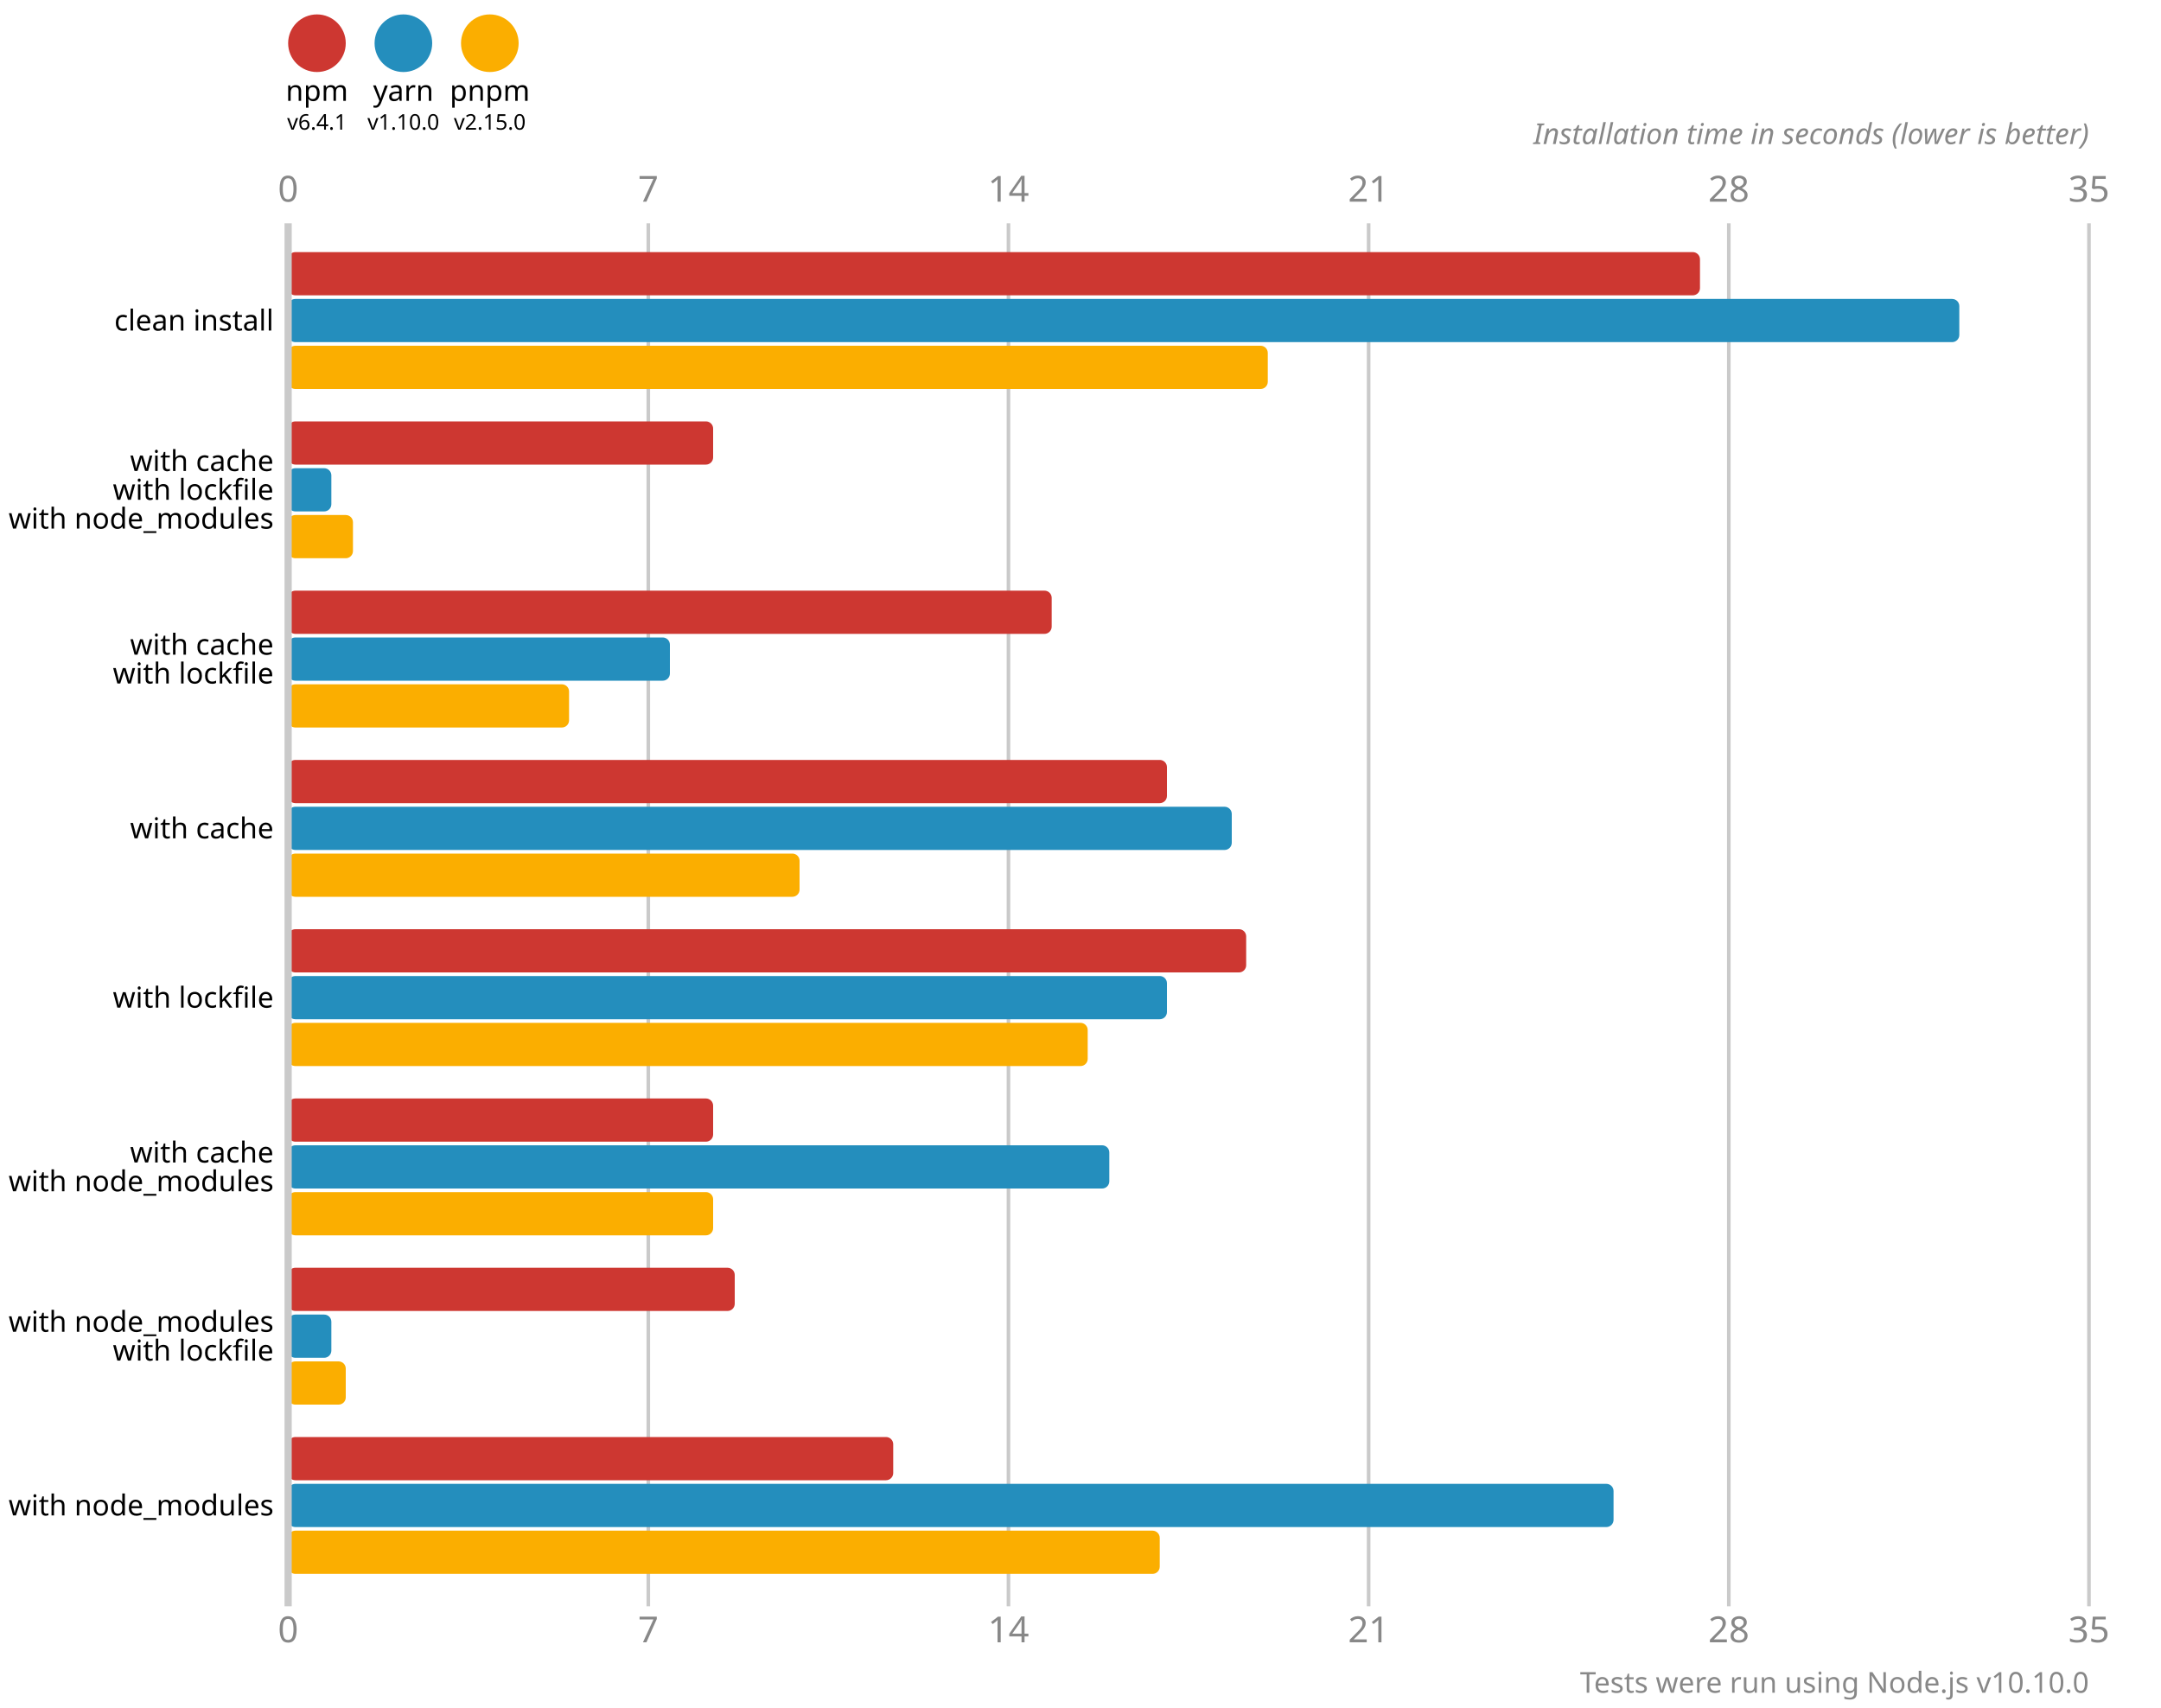
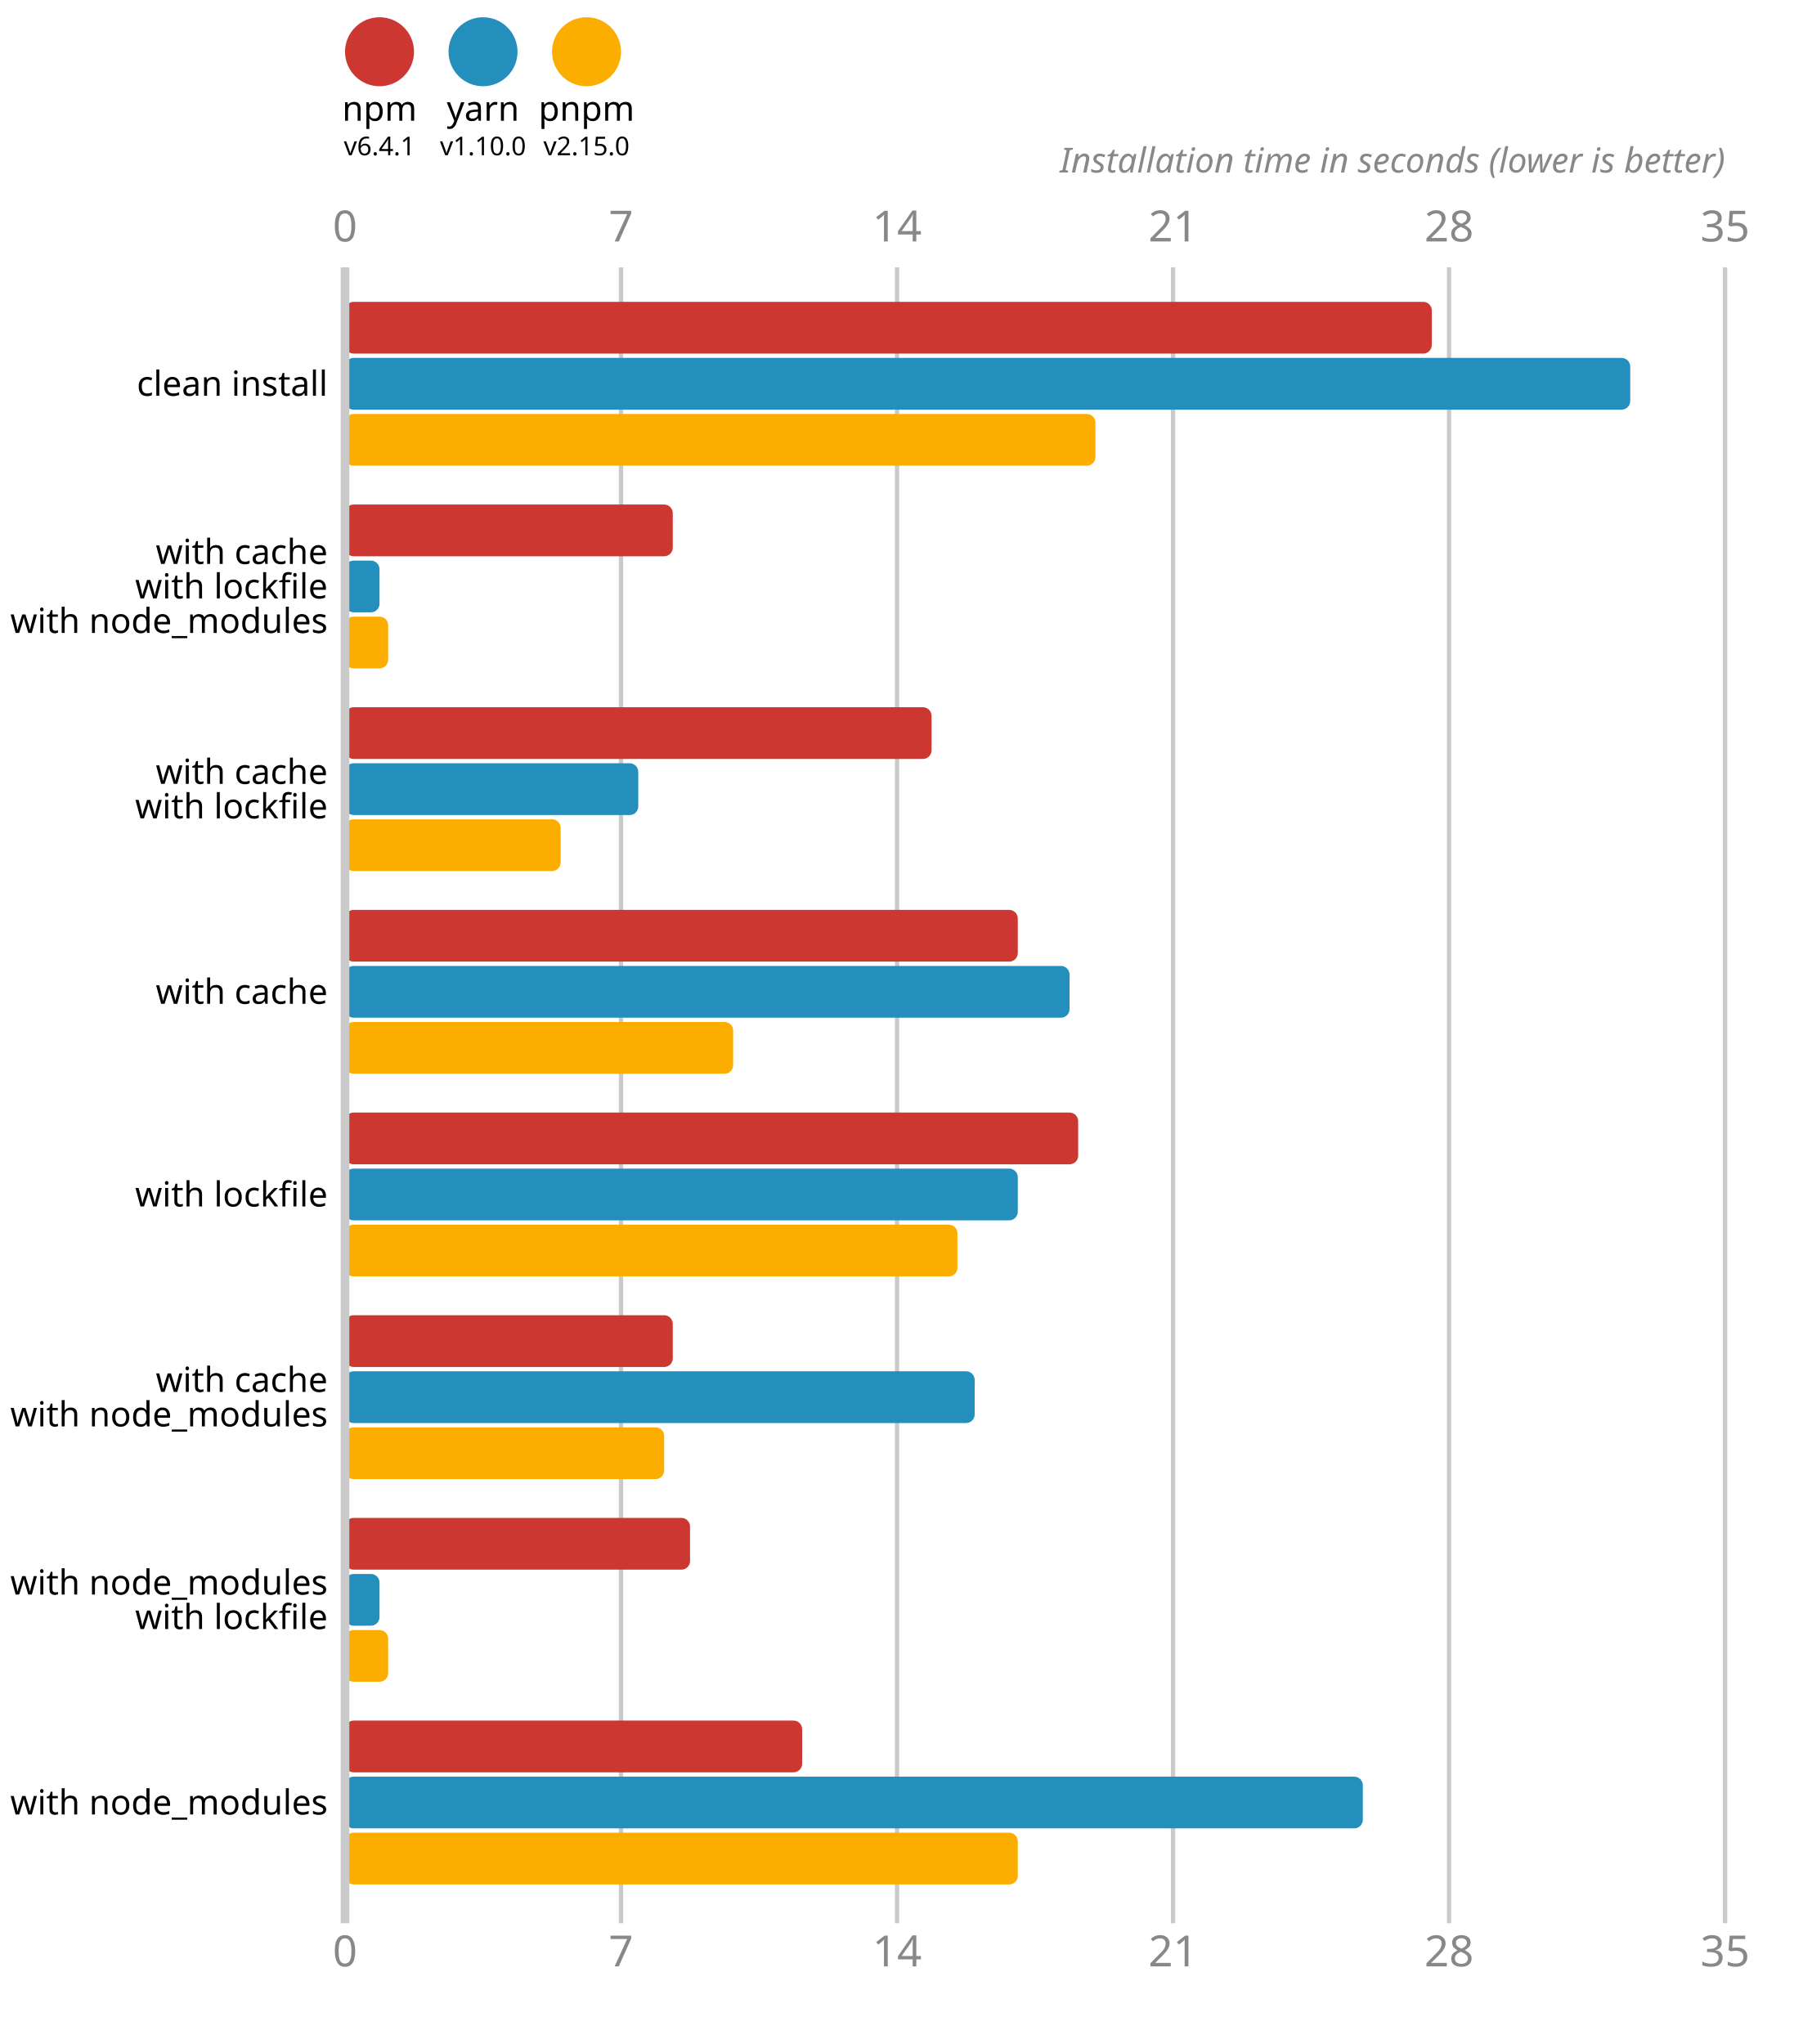
- <svg xmlns="http://www.w3.org/2000/svg" version="1.1" viewBox="0 0 300 237">
+ <svg xmlns="http://www.w3.org/2000/svg" version="1.1" viewBox="0 0 210 237">
  <style>
    .font { font-family: sans-serif; }
    .s3 { font-size: 3px; }
    .s4 { font-size: 4px; }
    .s5 { font-size: 5px; }
    .line { stroke: #cacaca; }
    .width { stroke-width: 0.5; }
    .text { fill: #888; }
  </style>
  <circle cx="44" cy="6" r="4" fill="#cd3731" />
  <text x="44" y="14" class="font s4" text-anchor="middle">npm</text>
  <text x="44" y="18" class="font s3" text-anchor="middle">v6.4.1</text>
  <circle cx="56" cy="6" r="4" fill="#248ebd" />
  <text x="56" y="14" class="font s4" text-anchor="middle">yarn</text>
  <text x="56" y="18" class="font s3" text-anchor="middle">v1.10.0</text>
  <circle cx="68" cy="6" r="4" fill="#fbae00" />
  <text x="68" y="14" class="font s4" text-anchor="middle">pnpm</text>
  <text x="68" y="18" class="font s3" text-anchor="middle">v2.15.0</text>
  <text x="40" y="28" class="font s5 text" text-anchor="middle">0</text>
  <text x="40" y="228" class="font s5 text" text-anchor="middle">0</text>
-   <line x1="90" y1="31" x2="90" y2="223" class="line width" />
-   <text x="90" y="28" class="font s5 text" text-anchor="middle">7</text>
-   <text x="90" y="228" class="font s5 text" text-anchor="middle">7</text>
-   <line x1="140" y1="31" x2="140" y2="223" class="line width" />
-   <text x="140" y="28" class="font s5 text" text-anchor="middle">14</text>
-   <text x="140" y="228" class="font s5 text" text-anchor="middle">14</text>
-   <line x1="190" y1="31" x2="190" y2="223" class="line width" />
-   <text x="190" y="28" class="font s5 text" text-anchor="middle">21</text>
-   <text x="190" y="228" class="font s5 text" text-anchor="middle">21</text>
-   <line x1="240" y1="31" x2="240" y2="223" class="line width" />
-   <text x="240" y="28" class="font s5 text" text-anchor="middle">28</text>
-   <text x="240" y="228" class="font s5 text" text-anchor="middle">28</text>
-   <line x1="290" y1="31" x2="290" y2="223" class="line width" />
-   <text x="290" y="28" class="font s5 text" text-anchor="middle">35</text>
-   <text x="290" y="228" class="font s5 text" text-anchor="middle">35</text>
-   <text x="290" y="20" class="font s4 text" font-style="italic" text-anchor="end">Installation time in seconds (lower is better)</text>
-   <rect x="40" y="35" width="196" height="6" fill="#cd3731" rx="1" ry="1" />
-   <rect x="40" y="41.5" width="232" height="6" fill="#248ebd" rx="1" ry="1" />
-   <rect x="40" y="48" width="136" height="6" fill="#fbae00" rx="1" ry="1" />
-   <rect x="40" y="58.5" width="59" height="6" fill="#cd3731" rx="1" ry="1" />
-   <rect x="40" y="65" width="6" height="6" fill="#248ebd" rx="1" ry="1" />
-   <rect x="40" y="71.5" width="9" height="6" fill="#fbae00" rx="1" ry="1" />
-   <rect x="40" y="82" width="106" height="6" fill="#cd3731" rx="1" ry="1" />
-   <rect x="40" y="88.5" width="53" height="6" fill="#248ebd" rx="1" ry="1" />
-   <rect x="40" y="95" width="39" height="6" fill="#fbae00" rx="1" ry="1" />
-   <rect x="40" y="105.5" width="122" height="6" fill="#cd3731" rx="1" ry="1" />
-   <rect x="40" y="112" width="131" height="6" fill="#248ebd" rx="1" ry="1" />
-   <rect x="40" y="118.5" width="71" height="6" fill="#fbae00" rx="1" ry="1" />
-   <rect x="40" y="129" width="133" height="6" fill="#cd3731" rx="1" ry="1" />
-   <rect x="40" y="135.5" width="122" height="6" fill="#248ebd" rx="1" ry="1" />
-   <rect x="40" y="142" width="111" height="6" fill="#fbae00" rx="1" ry="1" />
-   <rect x="40" y="152.5" width="59" height="6" fill="#cd3731" rx="1" ry="1" />
-   <rect x="40" y="159" width="114" height="6" fill="#248ebd" rx="1" ry="1" />
-   <rect x="40" y="165.5" width="59" height="6" fill="#fbae00" rx="1" ry="1" />
-   <rect x="40" y="176" width="62" height="6" fill="#cd3731" rx="1" ry="1" />
-   <rect x="40" y="182.5" width="6" height="6" fill="#248ebd" rx="1" ry="1" />
-   <rect x="40" y="189" width="8" height="6" fill="#fbae00" rx="1" ry="1" />
-   <rect x="40" y="199.5" width="84" height="6" fill="#cd3731" rx="1" ry="1" />
-   <rect x="40" y="206" width="184" height="6" fill="#248ebd" rx="1" ry="1" />
-   <rect x="40" y="212.5" width="121" height="6" fill="#fbae00" rx="1" ry="1" />
+   <line x1="72" y1="31" x2="72" y2="223" class="line width" />
+   <text x="72" y="28" class="font s5 text" text-anchor="middle">7</text>
+   <text x="72" y="228" class="font s5 text" text-anchor="middle">7</text>
+   <line x1="104" y1="31" x2="104" y2="223" class="line width" />
+   <text x="104" y="28" class="font s5 text" text-anchor="middle">14</text>
+   <text x="104" y="228" class="font s5 text" text-anchor="middle">14</text>
+   <line x1="136" y1="31" x2="136" y2="223" class="line width" />
+   <text x="136" y="28" class="font s5 text" text-anchor="middle">21</text>
+   <text x="136" y="228" class="font s5 text" text-anchor="middle">21</text>
+   <line x1="168" y1="31" x2="168" y2="223" class="line width" />
+   <text x="168" y="28" class="font s5 text" text-anchor="middle">28</text>
+   <text x="168" y="228" class="font s5 text" text-anchor="middle">28</text>
+   <line x1="200" y1="31" x2="200" y2="223" class="line width" />
+   <text x="200" y="28" class="font s5 text" text-anchor="middle">35</text>
+   <text x="200" y="228" class="font s5 text" text-anchor="middle">35</text>
+   <text x="200" y="20" class="font s4 text" font-style="italic" text-anchor="end">Installation time in seconds (lower is better)</text>
+   <rect x="40" y="35" width="126" height="6" fill="#cd3731" rx="1" ry="1" />
+   <rect x="40" y="41.5" width="149" height="6" fill="#248ebd" rx="1" ry="1" />
+   <rect x="40" y="48" width="87" height="6" fill="#fbae00" rx="1" ry="1" />
+   <rect x="40" y="58.5" width="38" height="6" fill="#cd3731" rx="1" ry="1" />
+   <rect x="40" y="65" width="4" height="6" fill="#248ebd" rx="1" ry="1" />
+   <rect x="40" y="71.5" width="5" height="6" fill="#fbae00" rx="1" ry="1" />
+   <rect x="40" y="82" width="68" height="6" fill="#cd3731" rx="1" ry="1" />
+   <rect x="40" y="88.5" width="34" height="6" fill="#248ebd" rx="1" ry="1" />
+   <rect x="40" y="95" width="25" height="6" fill="#fbae00" rx="1" ry="1" />
+   <rect x="40" y="105.5" width="78" height="6" fill="#cd3731" rx="1" ry="1" />
+   <rect x="40" y="112" width="84" height="6" fill="#248ebd" rx="1" ry="1" />
+   <rect x="40" y="118.5" width="45" height="6" fill="#fbae00" rx="1" ry="1" />
+   <rect x="40" y="129" width="85" height="6" fill="#cd3731" rx="1" ry="1" />
+   <rect x="40" y="135.5" width="78" height="6" fill="#248ebd" rx="1" ry="1" />
+   <rect x="40" y="142" width="71" height="6" fill="#fbae00" rx="1" ry="1" />
+   <rect x="40" y="152.5" width="38" height="6" fill="#cd3731" rx="1" ry="1" />
+   <rect x="40" y="159" width="73" height="6" fill="#248ebd" rx="1" ry="1" />
+   <rect x="40" y="165.5" width="37" height="6" fill="#fbae00" rx="1" ry="1" />
+   <rect x="40" y="176" width="40" height="6" fill="#cd3731" rx="1" ry="1" />
+   <rect x="40" y="182.5" width="4" height="6" fill="#248ebd" rx="1" ry="1" />
+   <rect x="40" y="189" width="5" height="6" fill="#fbae00" rx="1" ry="1" />
+   <rect x="40" y="199.5" width="53" height="6" fill="#cd3731" rx="1" ry="1" />
+   <rect x="40" y="206" width="118" height="6" fill="#248ebd" rx="1" ry="1" />
+   <rect x="40" y="212.5" width="78" height="6" fill="#fbae00" rx="1" ry="1" />
  <line x1="40" y1="31" x2="40" y2="223" class="line" />
  <text x="38" y="44.5" class="font s4" dominant-baseline="middle" text-anchor="end">clean install</text>
  <text x="38" y="64" class="font s4" dominant-baseline="middle" text-anchor="end">with cache</text>
  <text x="38" y="68" class="font s4" dominant-baseline="middle" text-anchor="end">with lockfile</text>
  <text x="38" y="72" class="font s4" dominant-baseline="middle" text-anchor="end">with node_modules</text>
  <text x="38" y="89.5" class="font s4" dominant-baseline="middle" text-anchor="end">with cache</text>
  <text x="38" y="93.5" class="font s4" dominant-baseline="middle" text-anchor="end">with lockfile</text>
  <text x="38" y="115" class="font s4" dominant-baseline="middle" text-anchor="end">with cache</text>
  <text x="38" y="138.5" class="font s4" dominant-baseline="middle" text-anchor="end">with lockfile</text>
  <text x="38" y="160" class="font s4" dominant-baseline="middle" text-anchor="end">with cache</text>
  <text x="38" y="164" class="font s4" dominant-baseline="middle" text-anchor="end">with node_modules</text>
  <text x="38" y="183.5" class="font s4" dominant-baseline="middle" text-anchor="end">with node_modules</text>
  <text x="38" y="187.5" class="font s4" dominant-baseline="middle" text-anchor="end">with lockfile</text>
  <text x="38" y="209" class="font s4" dominant-baseline="middle" text-anchor="end">with node_modules</text>
  <text x="290" y="235" class="font s4 text" text-anchor="end">Tests were run using Node.js v10.10.0</text>
</svg>
